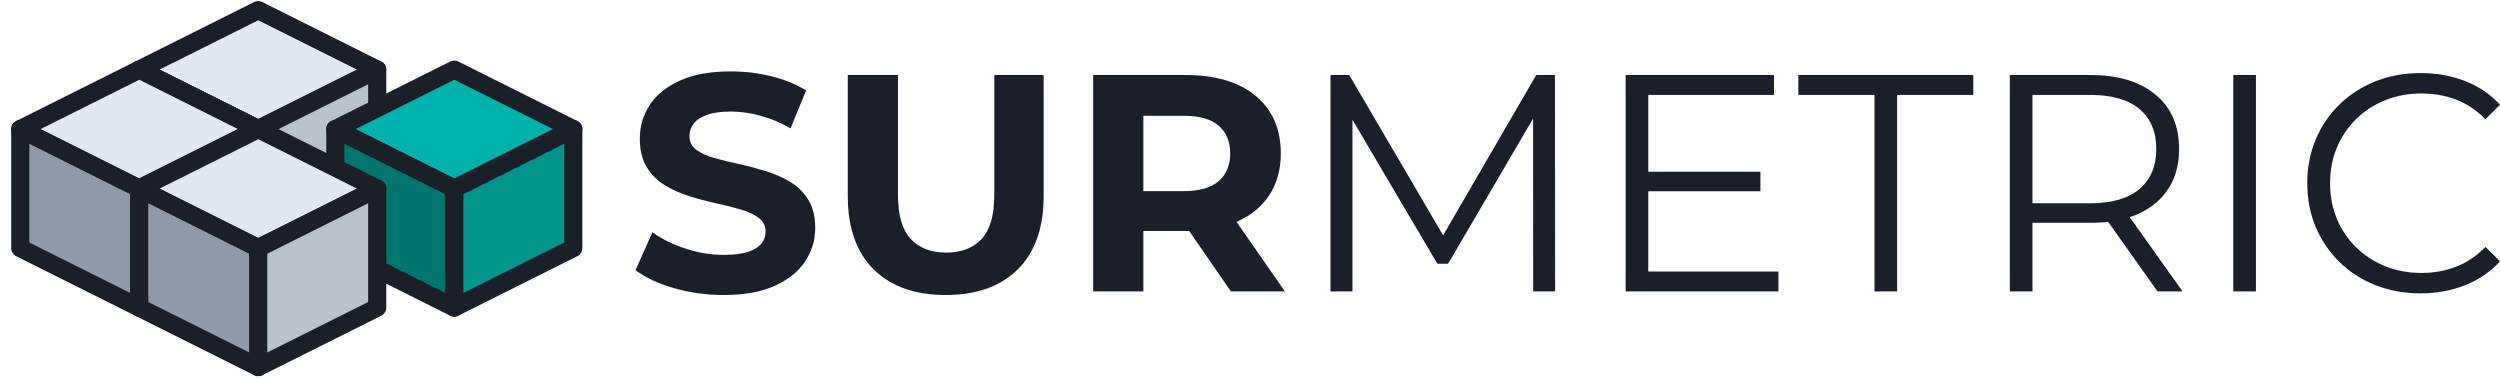
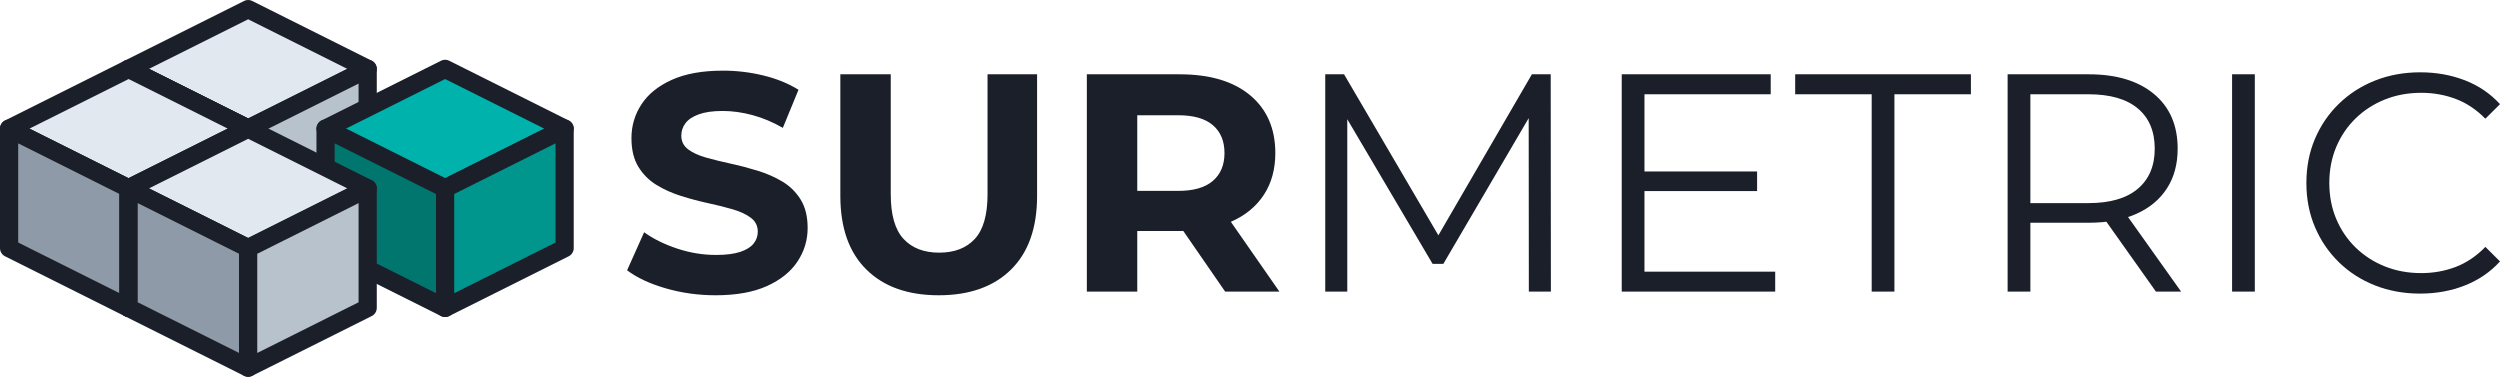
- <svg xmlns="http://www.w3.org/2000/svg" viewBox="5.02 4.51 1848.89 278.98" width="1848.89" height="278.98" role="img" aria-label="Surmetric">
+ <svg xmlns="http://www.w3.org/2000/svg" viewBox="13.3 5.3 1840.61 277.4" width="1840.61" height="277.4" role="img" aria-label="Surmetric">
  <g stroke="#1B1F2A" stroke-width="13.4" stroke-linejoin="round">
    <polygon points="196,12 284,56 196,100 108,56" fill="#E1E8F0" />
    <polygon points="108,56 196,100 196,188 108,144" fill="#8E9AA8" />
    <polygon points="196,100 284,56 284,144 196,188" fill="#B8C2CC" />
    <polygon points="108,56 196,100 108,144 20,100" fill="#E1E8F0" />
    <polygon points="20,100 108,144 108,232 20,188" fill="#8E9AA8" />
    <polygon points="108,144 196,100 196,188 108,232" fill="#B8C2CC" />
    <polygon points="341,56 429,100 341,144 253,100" fill="#00B2AC" />
    <polygon points="253,100 341,144 341,232 253,188" fill="#00766F" />
    <polygon points="341,144 429,100 429,188 341,232" fill="#00968E" />
    <polygon points="196,100 284,144 196,188 108,144" fill="#E1E8F0" />
    <polygon points="108,144 196,188 196,276 108,232" fill="#8E9AA8" />
    <polygon points="196,188 284,144 284,232 196,276" fill="#B8C2CC" />
  </g>
  <path fill="#1B1F2A" d="M540.16 222.69Q521.01 222.69 503.37 217.57Q485.74 212.45 475 204.3L487.54 176.3Q497.73 183.62 511.86 188.31Q525.98 193 540.34 193Q551.43 193 558.16 190.8Q564.89 188.59 568.05 184.72Q571.21 180.85 571.21 175.9Q571.21 169.49 566.14 165.66Q561.06 161.84 552.83 159.43Q544.6 157.03 534.68 154.88Q524.75 152.73 514.79 149.6Q504.82 146.47 496.59 141.42Q488.36 136.37 483.28 128.07Q478.2 119.78 478.2 106.98Q478.2 93.36 485.58 82.1Q492.96 70.83 507.94 64.07Q522.93 57.31 545.68 57.31Q560.67 57.31 575.34 60.87Q590.01 64.44 601.2 71.39L589.66 99.44Q578.6 93.08 567.31 90.04Q556.02 87 545.36 87Q534.56 87 527.78 89.48Q521 91.95 517.96 96.03Q514.91 100.11 514.91 105.2Q514.91 111.52 519.99 115.3Q525.06 119.08 533.29 121.37Q541.52 123.66 551.49 125.83Q561.46 128 571.38 131.07Q581.31 134.13 589.54 139.11Q597.77 144.09 602.84 152.34Q607.92 160.59 607.92 173.16Q607.92 186.55 600.47 197.81Q593.03 209.08 578.02 215.88Q563.01 222.69 540.16 222.69Z M704.42 222.69Q670.38 222.69 651.19 203.77Q632 184.85 632 149.52V60H669.11V148.33Q669.11 171.03 678.5 181.17Q687.89 191.31 704.74 191.31Q721.69 191.31 731.03 181.17Q740.37 171.03 740.37 148.33V60H776.85V149.52Q776.85 184.85 757.66 203.77Q738.46 222.69 704.42 222.69Z M813.48 220V60H881.74Q915.23 60 933.74 75.47Q952.25 90.94 952.25 118Q952.25 135.82 943.82 148.71Q935.39 161.6 919.81 168.48Q904.22 175.36 882.65 175.36H834.05L850.6 159.26V220ZM915.32 220 875.18 161.85H914.81L955.27 220ZM850.6 163.27 834.05 145.84H880.74Q897.73 145.84 906.27 138.47Q914.82 131.1 914.82 118Q914.82 104.76 906.27 97.46Q897.73 90.15 880.74 90.15H834.05L850.6 72.59Z" />
  <path fill="#1B1F2A" d="M989 220V60H1002.86L1075.99 184.87H1068.63L1141.14 60H1155L1155.13 220H1138.9L1138.78 85.41H1142.81L1075.96 199.57H1068.04L1000.71 85.41H1005.23V220Z M1207.29 220V60H1316.98V74.7H1224.03V205.3H1320.28V220ZM1222.37 145.97V131.52H1306.95V145.97Z M1391.31 220V74.7H1334.99V60H1464.37V74.7H1408.05V220Z M1491.4 220V60H1551.14Q1581.66 60 1599.13 74.48Q1616.59 88.95 1616.59 114.77Q1616.59 131.75 1608.72 143.97Q1600.85 156.2 1586.21 162.74Q1571.57 169.29 1551.14 169.29H1500.65L1508.15 161.53V220ZM1600.6 220 1559.42 161.94H1577.82L1619.13 220ZM1508.15 162.89 1500.65 154.84H1550.82Q1574.79 154.84 1587.25 144.29Q1599.71 133.74 1599.71 114.77Q1599.71 95.57 1587.25 85.14Q1574.79 74.7 1550.82 74.7H1500.65L1508.15 66.53Z M1656.66 220V60H1673.4V220Z M1795.1 221.46Q1777.11 221.46 1761.82 215.41Q1746.52 209.35 1735.24 198.31Q1723.96 187.28 1717.66 172.45Q1711.36 157.63 1711.36 140Q1711.36 122.37 1717.66 107.55Q1723.96 92.72 1735.31 81.69Q1746.65 70.65 1761.95 64.59Q1777.24 58.54 1795.23 58.54Q1812.82 58.54 1828.02 64.41Q1843.23 70.28 1853.91 81.99L1843.13 92.7Q1833.33 82.7 1821.4 78.17Q1809.47 73.63 1795.88 73.63Q1781.37 73.63 1769.01 78.62Q1756.65 83.6 1747.49 92.58Q1738.34 101.55 1733.29 113.63Q1728.24 125.71 1728.24 140Q1728.24 154.29 1733.29 166.37Q1738.34 178.45 1747.49 187.42Q1756.65 196.4 1769.01 201.38Q1781.37 206.37 1795.88 206.37Q1809.47 206.37 1821.4 201.78Q1833.33 197.2 1843.13 187.07L1853.91 197.78Q1843.23 209.49 1828.02 215.48Q1812.82 221.46 1795.1 221.46Z" />
</svg>
